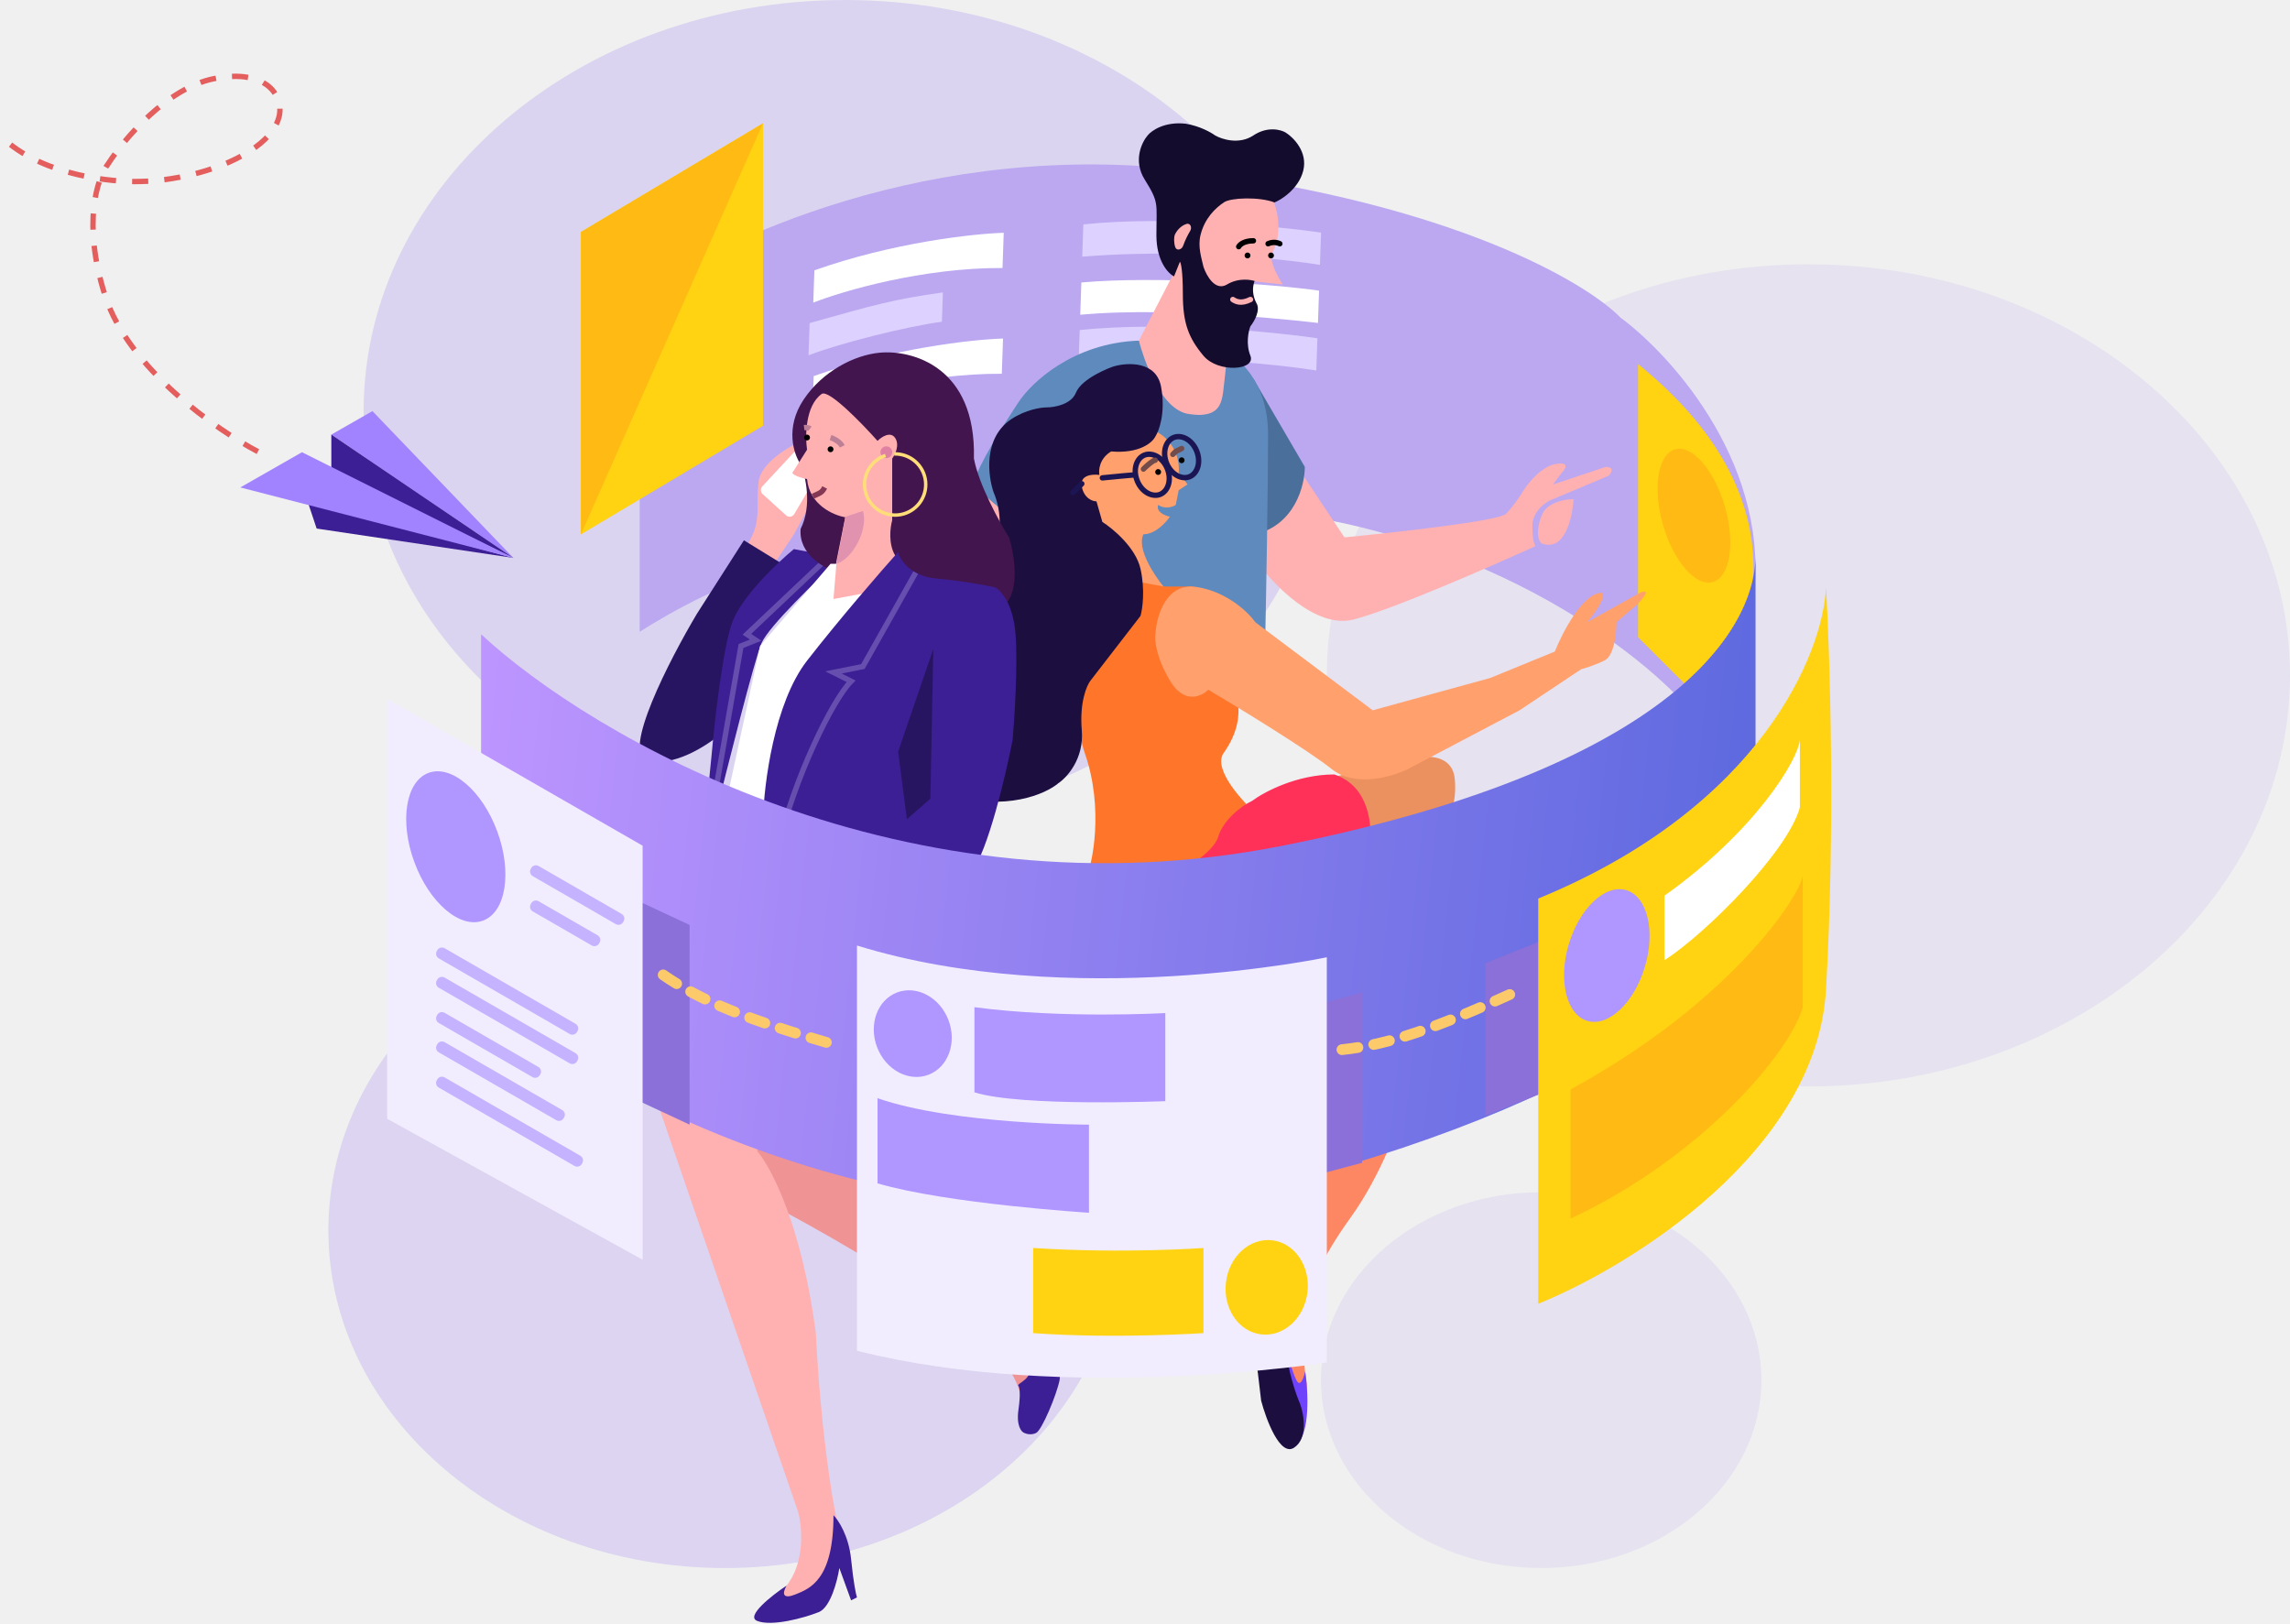
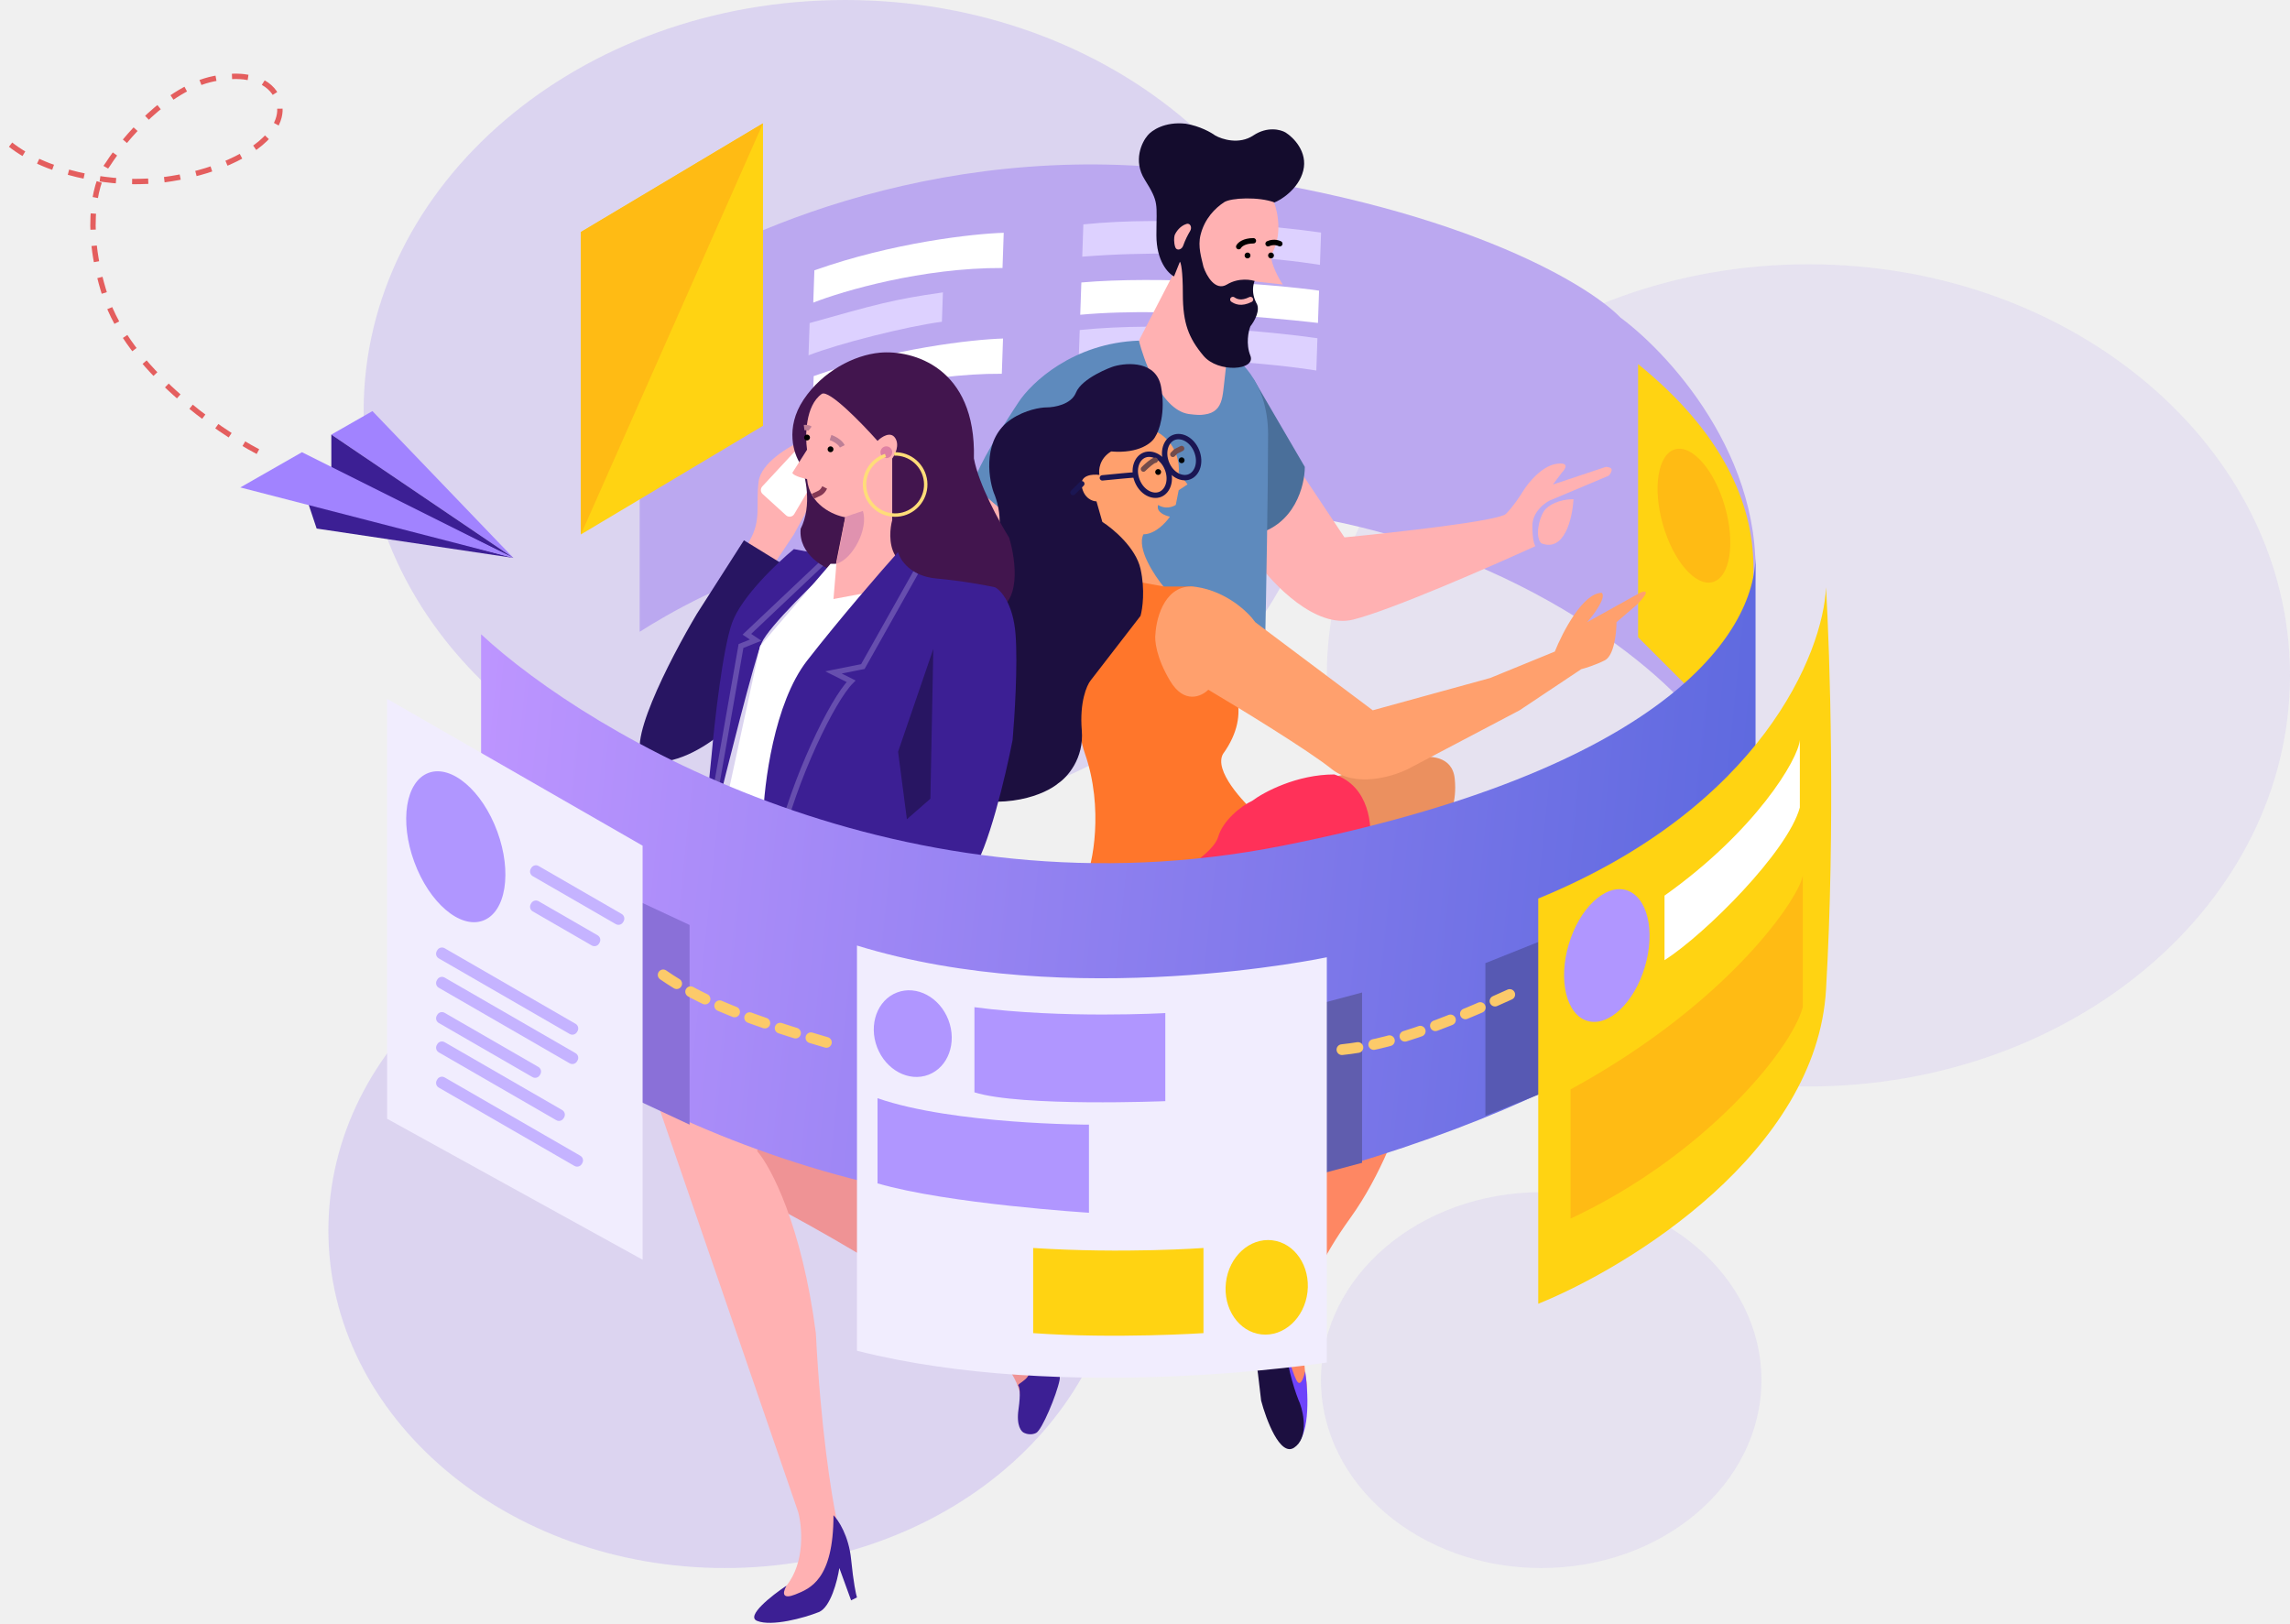
<svg xmlns="http://www.w3.org/2000/svg" width="426" height="302" viewBox="0 0 426 302" fill="none">
  <ellipse cx="157.234" cy="76.478" rx="89.589" ry="76.478" fill="#8A66F0" fill-opacity="0.2" />
  <ellipse opacity="0.1" cx="336.411" cy="125.643" rx="89.589" ry="76.478" fill="#8A66F0" />
  <ellipse opacity="0.1" cx="286.701" cy="256.748" rx="40.97" ry="34.961" fill="#8A66F0" />
  <ellipse opacity="0.2" cx="134.837" cy="228.888" rx="73.747" ry="62.821" fill="#8A66F0" />
  <path d="M251.193 226.589C256.874 218.722 260.479 208.744 261.572 204.738C255.563 203.827 243.873 203.754 245.184 210.747C246.495 217.739 240.632 231.869 237.536 238.06V240.792L236.99 255.541C239.175 259.183 243.873 261.555 242.999 256.748C242.125 251.941 242.817 245.708 243.545 241.338C243.727 239.699 245.512 234.455 251.193 226.589Z" fill="#FE8763" />
  <path d="M239.523 244.73C240.397 239.486 238.795 237.446 237.884 237.082C234.825 239.267 233.332 242.363 232.968 243.638C234.607 252.924 238.54 270.951 241.162 268.766C243.784 266.581 243.347 258.751 242.801 255.109C242.801 255.109 242.072 258.569 241.162 256.748C240.252 254.927 238.649 249.974 239.523 244.73Z" fill="#6E43FB" />
  <path d="M239.105 250.193C238.668 245.386 235.882 241.635 234.607 241.453C231.329 241.453 232.968 251.285 233.514 252.924C233.951 254.235 234.06 256.202 234.607 260.572C235.517 264.032 238.121 271.06 240.744 269.312C243.366 267.564 242.564 263.121 241.836 261.118C241.108 259.48 239.542 255 239.105 250.193Z" fill="#1C0F40" />
  <path d="M118.995 55.258V117.533C129.374 110.977 160.512 92.95 221.694 94.043C270.64 94.917 303.999 119.9 314.56 132.282L318.384 134.467C319.295 137.745 322.099 137.963 326.032 112.616C329.965 87.269 311.283 66.365 301.45 59.081C295.077 52.526 270.203 37.886 221.694 31.768C173.185 25.65 133.016 44.878 118.995 55.258Z" fill="#BBA8F0" />
  <path d="M304.728 118.541V67.738C336.63 93.522 326.032 120.362 316.746 130.559L304.728 118.541Z" fill="#FFD312" />
  <ellipse cx="315.117" cy="95.933" rx="6.009" ry="12.836" transform="rotate(-15.9078 315.117 95.9326)" fill="#FFBB14" />
  <path d="M151.29 56.297L151.497 50.292C166.106 45.11 181.066 43.476 186.72 43.306L186.494 49.858C171.629 49.783 156.831 54.119 151.29 56.297Z" fill="white" />
  <path d="M151.159 75.97L151.366 69.965C165.975 64.783 180.935 63.149 186.589 62.979L186.363 69.531C171.498 69.456 156.7 73.792 151.159 75.97Z" fill="white" />
  <path d="M150.406 66.105L150.613 60.1C162.755 56.692 166.068 55.713 175.406 54.395L175.218 59.855C168.629 60.721 155.947 63.928 150.406 66.105Z" fill="#DDD1FF" />
  <path d="M201.325 47.75L201.532 41.744C217.331 40.102 237.596 42.076 245.754 43.268L245.547 49.274C245.547 49.274 225.441 45.848 201.325 47.75Z" fill="#DDD1FF" />
  <path d="M200.648 67.404L200.855 61.399C216.653 59.757 236.919 61.73 245.077 62.922L244.87 68.928C244.87 68.928 224.764 65.502 200.648 67.404Z" fill="#DDD1FF" />
  <path d="M200.953 58.555L201.16 52.55C215.415 51.287 237.224 52.881 245.381 54.073L245.175 60.079C245.175 60.079 219.048 56.878 200.953 58.555Z" fill="white" />
  <path d="M181.27 108.162L182.909 89.589L193.288 93.959L194.927 102.699L192.195 114.717L181.27 119.634V108.162Z" fill="#FFB1B2" />
  <path d="M250.1 99.968L241.36 86.857L234.258 96.69L233.712 104.338C236.808 108.708 244.747 117.012 251.739 115.263C258.731 113.515 277.232 105.431 285.608 101.607C285.426 101.242 285.062 100.405 285.062 97.783C285.062 95.161 287.611 93.231 288.886 92.866L299.265 88.496C299.447 88.314 299.811 87.841 299.811 87.404C299.811 86.967 299.083 86.857 298.718 86.857L288.886 90.135L290.524 87.95C291.253 87.222 292.054 85.874 289.432 86.311C286.81 86.748 284.333 89.771 283.423 91.228C282.877 92.138 281.456 94.287 280.145 95.598C278.834 96.909 259.569 99.057 250.1 99.968Z" fill="#FFB1B2" />
  <path d="M286.701 101.06C291.071 102.808 292.527 96.326 292.71 92.866C290.087 92.866 287.975 93.959 287.247 95.051C286.154 96.69 285.608 99.968 286.701 101.06Z" fill="#FFB1B2" />
  <path d="M242.73 86.857L233.166 70.469C230.07 80.302 226.015 101.17 233.444 99.422C240.873 97.674 242.73 90.317 242.73 86.857Z" fill="#4A6F9A" />
  <path d="M235.897 80.848C235.897 70.797 230.07 66.099 227.157 65.006C227.157 65.006 227.157 67.738 226.064 72.654C225.802 73.832 225.627 76.15 223.879 77.024C222.131 77.898 220.237 75.204 219.509 73.747C218.052 71.198 214.483 65.553 211.861 63.368C199.625 63.805 191.831 71.198 189.464 74.839C186.915 78.663 181.707 86.967 181.27 89.589C181.707 91.774 190.557 98.147 194.927 101.06L199.297 121.273L235.351 119.634C235.533 110.893 235.897 90.9 235.897 80.848Z" fill="#5E8ABD" />
  <path d="M212.034 63.034L219.204 49.171C219.57 48.465 220.574 48.447 220.964 49.14L222.68 52.188C222.75 52.314 222.847 52.422 222.963 52.507L228.384 56.449C228.643 56.637 228.795 56.934 228.79 57.254C228.762 58.813 228.603 63.902 227.703 71.498C227.325 74.691 227.302 77.93 221.148 77.024C215.61 76.209 212.518 65.8 211.955 63.726C211.892 63.492 211.922 63.249 212.034 63.034Z" fill="#FFB1B2" />
  <path d="M233.697 56.336C232.386 53.714 233.515 51.602 234.243 50.873C230.783 52.33 223.864 53.823 223.864 48.142C223.864 41.041 224.972 40.424 227.157 38.239C228.905 36.491 234.44 36.964 236.99 37.693C238.082 37.329 241.563 35.25 242.437 31.754C243.311 28.258 240.616 25.563 239.159 24.652C238.249 24.106 235.772 23.451 233.15 25.199C230.528 26.947 227.323 25.927 226.049 25.199C225.32 24.652 223.208 23.451 220.586 23.014C216.653 22.576 214.213 24.288 213.485 25.199C212.392 26.473 210.753 29.897 212.938 33.393C215.67 37.763 215.123 37.763 215.123 43.772C215.123 48.579 217.308 50.873 218.401 51.42L219.494 48.688C219.676 48.87 220.04 50.327 220.04 54.697C220.04 60.16 221.132 62.892 223.864 66.169C226.595 69.447 233.697 68.9 232.604 66.169C231.73 63.984 232.24 61.617 232.604 60.706C233.333 59.796 234.571 57.647 233.697 56.336Z" fill="#140C2D" />
  <path d="M220.096 45.719C220.467 44.668 220.956 43.707 221.411 42.945C221.795 42.301 221.423 41.433 220.709 41.661C219.504 42.047 218.771 43.117 218.509 43.772C218.397 44.218 218.341 45.059 218.614 45.945C218.853 46.722 219.825 46.486 220.096 45.719Z" fill="#FFB1B2" />
  <path d="M229.342 55.72C229.888 56.084 230.871 56.594 232.62 55.72" stroke="#FFB1B2" stroke-linecap="round" />
  <path d="M236.444 47.462C238.629 43.966 237.718 39.45 236.99 37.629C234.259 36.6 229.014 36.755 227.703 37.629C226.064 38.722 224.106 40.612 223.333 43.702C222.787 45.887 223.515 48.008 223.879 49.647C224.426 51.286 226.064 54.236 228.249 52.925C230.435 51.614 232.802 52.014 233.712 52.379L238.629 52.925C237.9 51.832 236.444 49.21 236.444 47.462Z" fill="#FFB1B2" />
  <circle cx="232.073" cy="47.526" r="0.546" fill="black" />
  <circle cx="236.443" cy="47.526" r="0.546" fill="black" />
  <path d="M230.434 45.887C230.617 45.523 231.418 44.794 233.166 44.794M235.897 45.341C236.261 45.159 237.208 44.904 238.082 45.341" stroke="black" stroke-linecap="round" />
  <path d="M212.714 99.394C211.403 102.016 214.717 107.041 216.538 109.226L211.621 110.319L207.797 105.403L200.696 95.023L199.603 89.014L202.881 85.191L207.251 80.82C208.89 79.91 212.932 78.635 215.992 80.82C219.051 83.005 219.451 86.465 219.269 87.922L220.908 90.107L219.269 91.199L218.723 93.931C218.177 94.295 216.756 94.805 215.445 93.931C215.008 95.242 216.72 95.934 217.63 96.116C216.902 97.208 214.899 99.394 212.714 99.394Z" fill="#FFA06D" />
  <path d="M270.619 144.868C270.182 140.498 265.702 140.498 263.517 141.044L246.583 144.868L252.046 158.525L268.98 152.516C269.708 151.788 271.056 149.238 270.619 144.868Z" fill="#EB905F" />
  <path d="M222.001 109.112H216.538L210.529 108.02L206.76 114.029C203.665 118.581 198.348 130.199 201.844 140.25C205.34 150.301 203.301 161.008 201.844 163.74L206.76 165.925L220.963 165.379L234.074 151.722C231.161 149.172 225.771 143.309 227.519 140.25C233.2 132.384 229.158 126.047 226.426 123.862L222.001 109.112Z" fill="#FF762B" />
  <path d="M226.611 155.688C227.485 152.629 230.923 149.901 232.926 148.99C235.111 147.351 241.229 144.074 248.222 144.074C254.777 146.259 255.323 153.725 254.777 157.184L243.305 161.555L222.547 164.832L217.084 163.74C218.905 162.647 225.736 158.747 226.611 155.688Z" fill="#FF3159" />
  <path d="M222.591 109.194C216.909 108.32 215.125 114.657 214.943 117.935C214.761 119.027 215.052 122.305 217.674 126.675C220.296 131.045 223.501 129.589 224.776 128.314C230.603 131.774 243.349 139.567 247.719 143.063C252.089 146.559 259.009 144.52 261.922 143.063L282.681 132.138L294.152 124.49C294.881 124.308 296.774 123.725 298.522 122.851C300.271 121.977 300.708 117.753 300.708 115.75L304.531 112.472C305.078 111.926 306.17 110.724 306.17 110.287C306.17 109.85 305.442 110.105 305.078 110.287L295.245 115.75C296.519 114.293 298.85 111.161 297.976 110.287C294.48 110.287 290.693 117.571 289.236 121.212L277.218 126.129L255.367 132.138L233.516 115.75C232.241 113.929 228.272 110.068 222.591 109.194Z" fill="#FFA06D" />
  <path d="M215.992 71.966C215.118 67.159 209.801 67.414 207.251 68.142C206.705 68.28 201.242 70.327 200.15 73.058C199.276 75.243 196.144 75.79 194.687 75.79C193.594 75.79 190.754 76.227 188.132 77.975C182.887 81.471 183.762 88.536 184.854 91.632C186.129 94.545 187.367 101.246 182.123 104.742C173.819 109.986 170.287 116.396 169.558 118.945C167.555 127.322 166.172 144.839 176.66 147.898C187.148 150.957 194.505 147.716 196.872 145.713C198.511 144.62 201.679 141.124 201.242 135.88C200.805 130.636 202.153 127.504 202.881 126.593L212.168 114.575C212.532 113.301 213.042 109.768 212.168 105.835C211.294 101.902 207.069 98.369 205.066 97.094L203.974 93.27C203.245 93.27 201.679 92.724 201.242 90.539C200.805 88.354 203.245 88.172 204.52 88.354C204.338 87.444 204.52 85.295 206.705 83.984C211.949 84.421 214.353 82.345 214.899 81.252C215.627 80.16 216.866 76.773 215.992 71.966Z" fill="#1C0F3F" />
  <path d="M222.617 83.917C223.468 86.04 222.733 88.11 221.28 88.693C219.828 89.275 217.866 88.287 217.014 86.164C216.163 84.04 216.898 81.97 218.351 81.387C219.803 80.805 221.765 81.793 222.617 83.917Z" stroke="#1B1653" />
  <path d="M217.154 87.194C218.006 89.318 217.27 91.388 215.818 91.971C214.365 92.553 212.403 91.565 211.551 89.441C210.7 87.318 211.435 85.248 212.888 84.665C214.34 84.082 216.303 85.071 217.154 87.194Z" stroke="#1B1653" />
  <path d="M211.075 88.354C210.638 88.354 206.887 88.718 205.066 88.9M201.242 89.993L199.603 91.632" stroke="#1B1653" stroke-linecap="round" />
  <path d="M212.714 87.262C213.26 86.715 214.462 85.623 214.899 85.623M218.177 84.53L218.723 83.984L219.816 83.438" stroke="#724B4B" stroke-linecap="round" />
  <circle cx="215.445" cy="87.808" r="0.546" fill="black" />
  <circle cx="219.815" cy="85.623" r="0.546" fill="black" />
  <path d="M141.123 89.589C141.56 86.093 146.768 83.033 149.317 81.941L150.956 93.413L147.678 99.422L144.4 104.338L142.215 104.884C140.576 104.702 137.736 103.573 139.484 100.514C141.669 96.69 140.576 93.959 141.123 89.589Z" fill="#FFB1B2" />
  <path d="M147.564 84.291L141.811 90.487C141.432 90.895 141.459 91.533 141.871 91.907L146.221 95.862C146.691 96.289 147.434 96.177 147.756 95.629L152.175 88.118C152.418 87.704 152.333 87.174 151.971 86.858L148.955 84.219C148.548 83.863 147.932 83.895 147.564 84.291Z" fill="white" />
  <path d="M145.493 104.884L138.391 100.514L129.651 114.171C124.553 122.729 115.557 140.174 120.364 141.485C125.172 142.796 131.472 138.753 134.021 136.568L145.493 104.884Z" fill="#281562" />
  <path d="M141.669 119.634C142.98 116.575 152.048 107.798 156.419 103.792L147.678 102.153C144.583 104.702 137.955 111.003 136.206 115.81C134.458 120.617 132.929 134.201 132.383 140.392L131.29 151.317L132.929 152.41C135.296 142.759 140.358 122.693 141.669 119.634Z" fill="#3C1F94" />
  <path d="M154.3 104.155C154.501 103.965 154.509 103.649 154.32 103.448C154.13 103.248 153.813 103.239 153.613 103.428L154.3 104.155ZM138.938 117.995L138.594 117.632L138.138 118.063L138.66 118.411L138.938 117.995ZM140.577 119.087L140.762 119.552L141.645 119.199L140.854 118.671L140.577 119.087ZM137.845 120.18L137.66 119.716L137.401 119.819L137.353 120.094L137.845 120.18ZM153.613 103.428L138.594 117.632L139.281 118.358L154.3 104.155L153.613 103.428ZM138.66 118.411L140.299 119.503L140.854 118.671L139.215 117.579L138.66 118.411ZM140.391 118.623L137.66 119.716L138.031 120.644L140.762 119.552L140.391 118.623ZM137.353 120.094L131.89 151.231L132.875 151.404L138.338 120.266L137.353 120.094Z" fill="#664EAE" />
  <path d="M181.171 85.275C181.608 68.231 169.699 65.063 163.69 65.609C158.873 66.047 152.983 69.106 149.487 74.35C145.991 79.594 147.666 84.547 148.941 86.368C149.851 88.553 151.126 94.016 148.941 98.386C148.504 103.193 153.493 105.851 156.042 106.58L159.32 108.765C165.329 110.768 178.767 114.555 184.449 113.681C190.13 112.807 189.001 104.213 187.726 100.025C185.905 97.111 182.045 90.082 181.171 85.275Z" fill="#42154E" />
  <path d="M155.595 104.42L154.503 112.068L162.15 110.975C164.153 109.336 167.832 105.512 166.521 103.327C165.209 101.142 165.61 98.047 165.974 96.772V85.3C166.521 84.572 167.395 82.787 166.521 81.477C165.647 80.165 163.971 81.294 163.243 82.023C160.329 78.745 154.175 72.408 152.864 73.282C149.805 75.468 149.768 81.112 150.132 83.662L147.401 87.95C147.401 88.132 147.947 88.687 150.132 89.124C150.569 93.931 155.049 95.862 157.234 96.226L155.595 104.42Z" fill="#FFB1B2" />
  <path d="M154.503 81.395C155.049 81.577 156.251 82.159 156.688 83.033" stroke="#BD7F96" />
  <path d="M149.586 79.546C149.824 79.518 150.375 79.521 150.679 79.756" stroke="#BD7F96" />
  <circle cx="150.132" cy="81.395" r="0.546" fill="black" />
  <circle cx="154.503" cy="83.58" r="0.546" fill="black" />
  <circle cx="164.882" cy="84.126" r="1.093" fill="#DE81A3" />
  <path d="M151.225 92.32C152.318 91.774 152.864 91.774 153.41 90.681" stroke="#843854" />
  <path d="M166.341 84.129C167.858 84.083 169.337 84.614 170.479 85.614C171.621 86.614 172.343 88.009 172.498 89.519C172.654 91.03 172.232 92.543 171.317 93.754C170.403 94.966 169.063 95.787 167.568 96.052C166.074 96.317 164.534 96.006 163.259 95.181C161.984 94.357 161.068 93.081 160.695 91.609C160.323 90.138 160.521 88.579 161.251 87.248C161.98 85.916 163.187 84.91 164.627 84.432L164.828 85.036C163.539 85.463 162.461 86.363 161.809 87.553C161.156 88.744 160.979 90.137 161.312 91.453C161.645 92.769 162.464 93.91 163.604 94.647C164.744 95.384 166.121 95.662 167.458 95.426C168.794 95.189 169.992 94.455 170.81 93.371C171.627 92.288 172.004 90.935 171.865 89.585C171.726 88.234 171.081 86.987 170.06 86.092C169.039 85.198 167.717 84.724 166.36 84.764L166.341 84.129Z" fill="#FFDD79" />
  <path d="M163.789 109.801L155.049 111.44L155.595 104.884H154.503L141.392 120.18L134.291 152.956L144.67 156.78L163.789 109.801Z" fill="white" />
  <path d="M174.168 107.616C169.361 107.179 167.431 104.156 167.067 102.699C163.971 106.159 156.251 115.045 150.132 122.911C144.014 130.778 142.12 145.855 141.938 152.41L144.123 157.873C155.049 160.968 177.665 166.176 180.724 162.243C183.783 158.31 187.097 144.216 188.372 137.661C188.736 133.473 189.355 123.676 188.918 117.995C188.481 112.314 186.186 109.801 185.094 109.254C183.455 108.89 178.976 108.053 174.168 107.616Z" fill="#3C1F94" />
  <path d="M173.076 148.586L173.622 120.726L167.067 139.846L168.706 152.41L173.076 148.586Z" fill="#281562" />
  <path d="M170.344 106.523L160.512 124.004L155.049 125.096L158.326 126.735C154.867 130.195 147.729 144.762 144.67 157.873" stroke="#664EAE" />
  <path d="M180.724 238.175L149.586 207.584L144.123 204.306L139.753 214.139L146.308 225.611C155.777 230.709 176.463 242.654 183.455 249.647C190.447 256.639 190.374 260.936 189.464 262.211L192.742 260.026V254.017L189.464 245.823L180.724 238.175Z" fill="#EF9395" />
  <path d="M193.288 246.915C191.54 245.167 188.189 244.002 186.733 243.637C186.186 245.823 188.918 249.646 191.103 253.47C192.851 256.529 188.918 257.294 189.464 257.841C189.646 258.023 189.901 259.152 189.464 262.211C189.027 265.27 190.01 266.399 190.557 266.581C190.921 266.763 191.868 267.018 192.742 266.581C193.834 266.035 196.566 259.479 197.112 256.748C197.549 254.563 194.745 251.103 193.288 249.646L198.204 251.832L198.751 249.646C197.658 249.464 195.036 248.663 193.288 246.915Z" fill="#3C1F94" />
  <path d="M148.494 281.33L118.995 195.566L144.67 202.667L140.846 214.139C143.395 217.052 149.149 227.905 151.771 248.008C152.645 265.488 154.685 278.235 155.595 282.423V286.793L153.41 294.987L148.494 299.357C146.308 299.722 142.812 299.357 146.308 294.987C149.805 290.617 149.222 284.062 148.494 281.33Z" fill="#FFB1B2" />
  <path d="M158.327 290.071C157.889 285.7 155.959 282.787 155.049 281.877C155.049 293.895 150.679 295.533 147.947 296.626C145.762 297.5 145.398 296.626 146.309 294.987C143.577 296.808 138.661 300.668 140.846 301.542C143.577 302.635 149.586 300.996 152.318 299.904C154.503 299.03 155.777 294.077 156.141 291.709L158.327 297.718L159.419 297.172C159.237 296.626 158.764 294.441 158.327 290.071Z" fill="#3C1F94" />
  <path d="M238.628 157.326C308.988 143.342 326.578 118.177 326.578 103.245V170.437C324.393 179.906 303.744 203.104 238.628 220.148C173.513 237.191 112.075 204.306 89.496 185.733V117.995C109.89 136.932 168.269 171.311 238.628 157.326Z" fill="url(#paint0_linear)" />
  <path d="M95.505 103.792L69.284 76.478L61.636 80.848L95.505 103.792Z" fill="#A183FF" />
  <path d="M61.636 87.404V80.848L95.505 103.792L61.636 87.404Z" fill="#3C1F94" />
  <path d="M58.905 98.329L57.266 93.413L95.505 103.792L58.905 98.329Z" fill="#3C1F94" />
  <path d="M95.505 103.792L56.173 84.126L44.702 90.681L95.505 103.792Z" fill="#A183FF" />
  <path d="M47.979 84.015C40.332 80.009 23.943 68.61 19.573 55.063C15.203 41.515 18.116 33.03 20.119 30.481C23.033 25.928 31.045 16.387 39.785 14.639C48.526 12.891 51.439 16.824 51.803 19.009C52.532 20.648 52.24 24.909 45.248 28.842C38.256 32.775 29.588 33.758 26.128 33.758C20.848 33.94 8.429 32.666 1 26.11" stroke="#E45E5E" stroke-dasharray="3 3" />
  <path d="M141.938 79.21V22.943L108.069 43.156V99.422L141.938 79.21Z" fill="#FFD312" />
  <path d="M108.069 99.422L141.938 22.943L108.069 43.156V99.422Z" fill="#FFBB14" />
  <path d="M160.512 95.051L157.234 96.144C157.234 96.69 156.032 102.699 155.595 104.884C158.654 104.01 161.604 98.329 160.512 95.051Z" fill="#E092AF" />
  <path d="M111.893 164.428L128.281 172.076V209.222L111.893 201.575V164.428Z" fill="#8A70D8" />
-   <path d="M236.99 189.01L253.378 184.64V216.324L236.99 220.694V189.01Z" fill="#8A70D8" />
-   <path d="M276.321 179.177L292.709 172.622V201.028L276.321 207.584V179.177Z" fill="#8A70D8" />
+   <path d="M236.99 189.01L253.378 184.64V216.324L236.99 220.694V189.01Z" fill="#605DAE" />
+   <path d="M276.321 179.177L292.709 172.622V201.028L276.321 207.584V179.177Z" fill="#5759B3" />
  <path d="M123.365 181.362C130.467 186.279 138.988 189.666 155.595 194.473" stroke="#FCCA6A" stroke-width="2" stroke-linecap="round" stroke-dasharray="3 3" />
  <path d="M119.541 157.327L72.015 130.013V208.13L119.541 234.351V157.327Z" fill="#F1EDFE" />
  <ellipse cx="84.79" cy="157.524" rx="8.223" ry="14.647" transform="rotate(-20.1982 84.7898 157.524)" fill="#B096FF" />
  <rect x="99.329" y="160.604" width="19.838" height="2.185" rx="1" transform="rotate(30 99.3291 160.604)" fill="#C5B3FF" />
  <rect x="99.329" y="167.159" width="14.674" height="2.185" rx="1" transform="rotate(30 99.3291 167.159)" fill="#C5B3FF" />
  <rect x="81.848" y="175.9" width="30.121" height="2.185" rx="1" transform="rotate(30 81.8484 175.9)" fill="#C5B3FF" />
  <rect x="81.848" y="181.362" width="30.121" height="2.185" rx="1" transform="rotate(30 81.8484 181.362)" fill="#C5B3FF" />
  <rect x="81.848" y="187.918" width="22.131" height="2.185" rx="1" transform="rotate(30 81.8484 187.918)" fill="#C5B3FF" />
  <rect x="81.848" y="193.38" width="27.245" height="2.185" rx="1" transform="rotate(30 81.8484 193.38)" fill="#C5B3FF" />
  <rect x="81.848" y="199.936" width="31.148" height="2.185" rx="1" transform="rotate(30 81.8484 199.936)" fill="#C5B3FF" />
  <path d="M159.419 175.9C199.255 188.191 246.823 178.085 246.823 178.085V253.47C246.823 253.47 198.204 261.118 159.419 251.285C159.419 232.501 159.419 204.93 159.419 175.9Z" fill="#F1EDFE" />
  <path d="M192.195 232.166C209.13 233.258 223.879 232.166 223.879 232.166V248.008C223.879 248.008 207.491 249.1 192.195 248.008C192.195 243.841 192.195 238.605 192.195 232.166Z" fill="#FFD312" />
  <path d="M163.243 204.306C177.446 209.222 202.575 209.222 202.575 209.222V225.611C202.575 225.611 176.353 223.972 163.243 220.148C163.243 215.974 163.243 210.757 163.243 204.306Z" fill="#B096FF" />
  <path d="M181.27 187.372C197.658 189.557 216.778 188.464 216.778 188.464V204.852C216.778 204.852 190.01 205.945 181.27 203.213C181.27 199.039 181.27 193.823 181.27 187.372Z" fill="#B096FF" />
  <ellipse cx="169.798" cy="192.288" rx="7.102" ry="8.194" transform="rotate(-21.0357 169.798 192.288)" fill="#B096FF" />
  <ellipse cx="235.64" cy="239.488" rx="7.638" ry="8.813" transform="rotate(6.58356 235.64 239.488)" fill="#FFD312" />
  <path d="M286.154 242.545V167.159C327.671 150.116 339.143 121.455 339.689 109.255C340.417 121.637 341.437 153.94 339.689 184.094C337.941 214.248 303.271 235.626 286.154 242.545Z" fill="#FFD312" />
  <path d="M309.644 178.631V166.613C326.578 154.595 334.531 141.261 334.816 137.661V150.225C332.587 158.419 317.292 173.715 309.644 178.631Z" fill="white" />
  <path d="M292.163 226.703V202.667C322.208 186.279 335.077 166.389 335.362 162.789V187.371C333.134 195.566 316.745 215.231 292.163 226.703Z" fill="#FFBB14" />
  <ellipse cx="298.911" cy="177.762" rx="7.385" ry="12.69" transform="rotate(16.5783 298.911 177.762)" fill="#B096FF" />
  <path d="M249.634 195.271C258.225 194.374 266.896 191.391 282.627 184.219" stroke="#FCCA6A" stroke-width="2" stroke-linecap="round" stroke-dasharray="3 3" />
  <defs>
    <linearGradient id="paint0_linear" x1="89.496" y1="103.245" x2="336.605" y2="129.112" gradientUnits="userSpaceOnUse">
      <stop offset="0.01" stop-color="#BD95FF" />
      <stop offset="1" stop-color="#5B68DE" />
    </linearGradient>
  </defs>
</svg>
